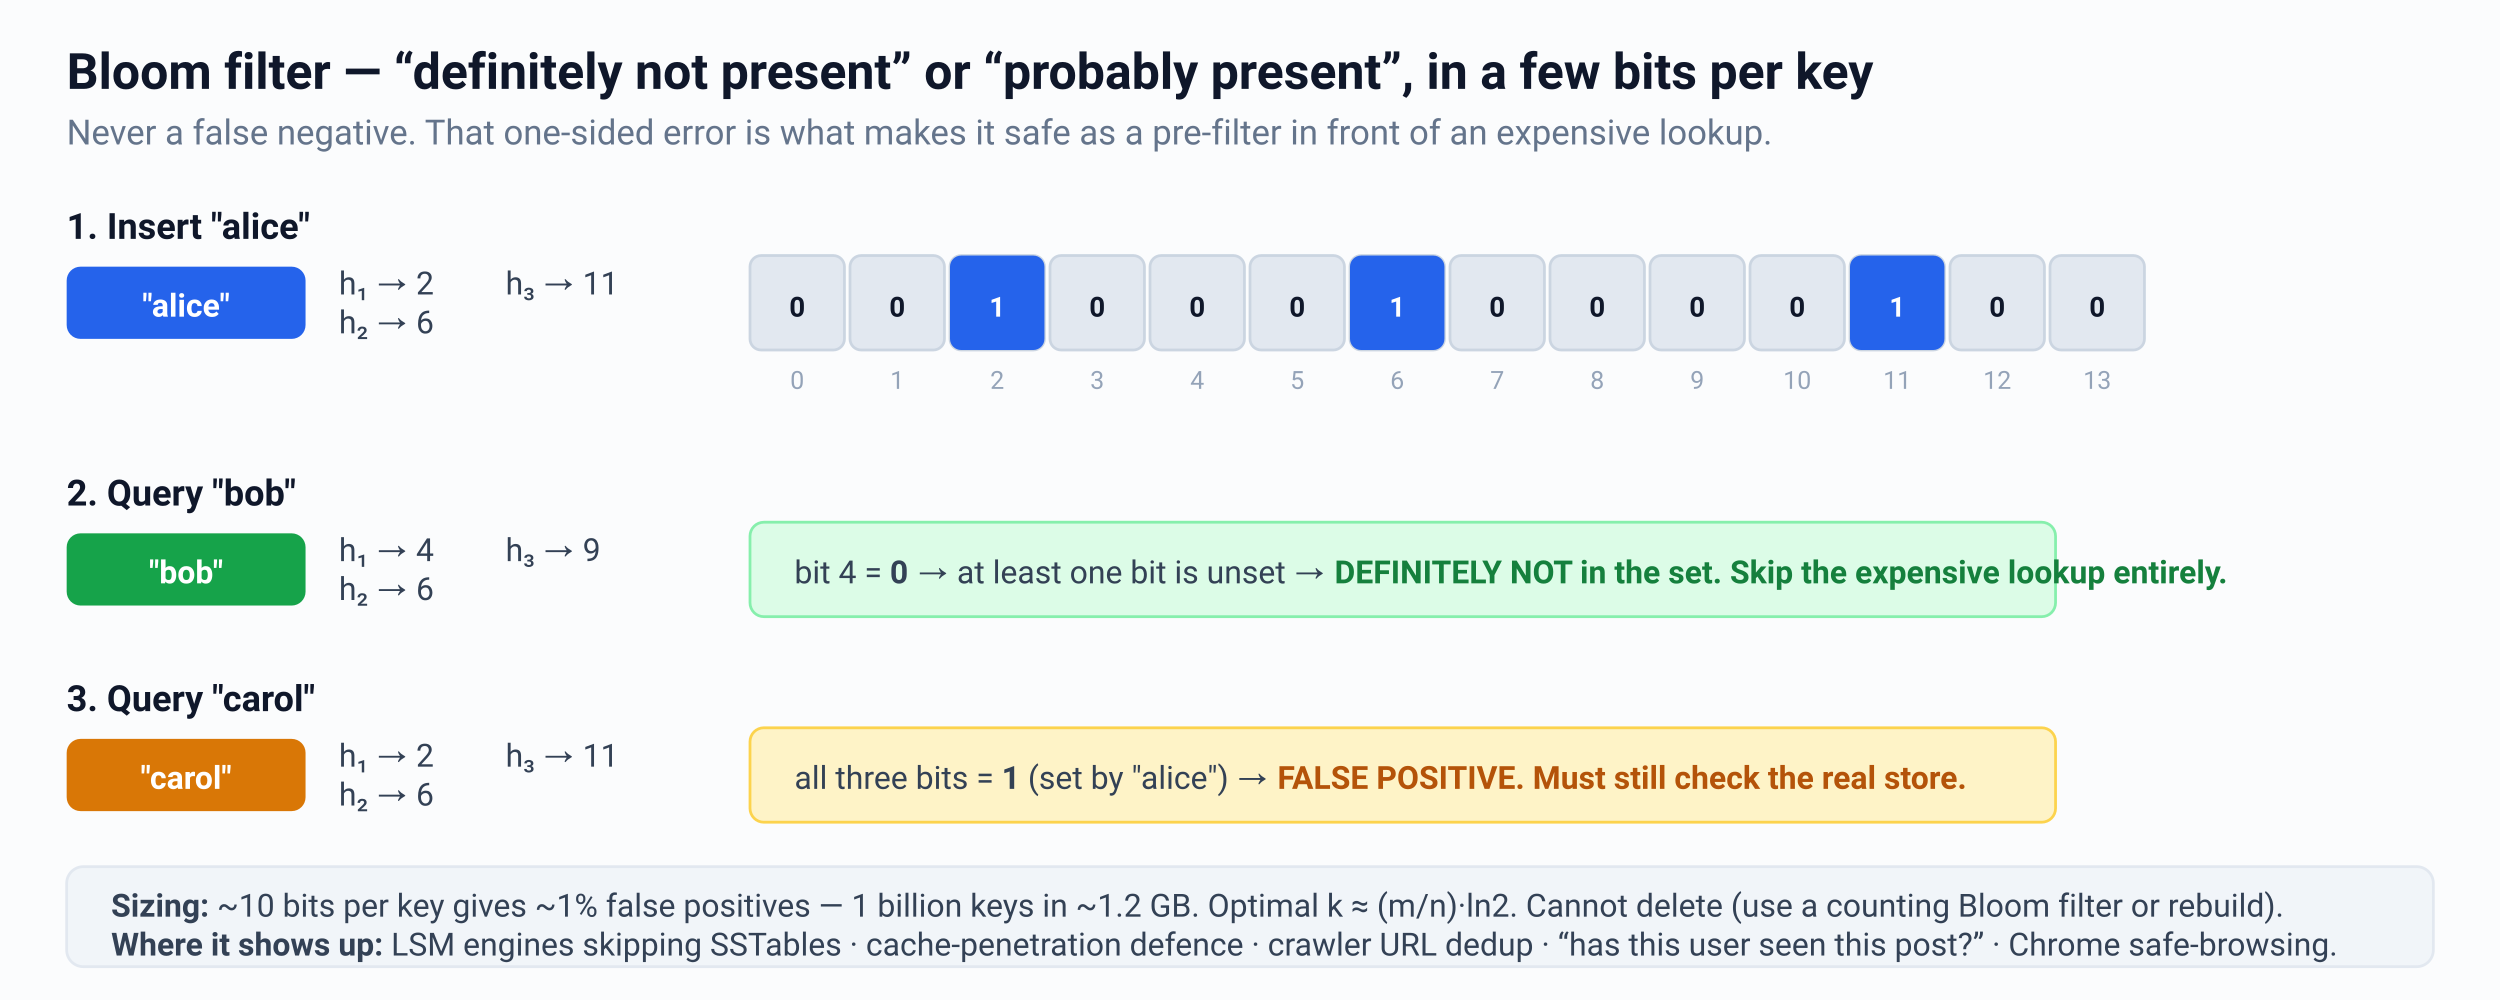
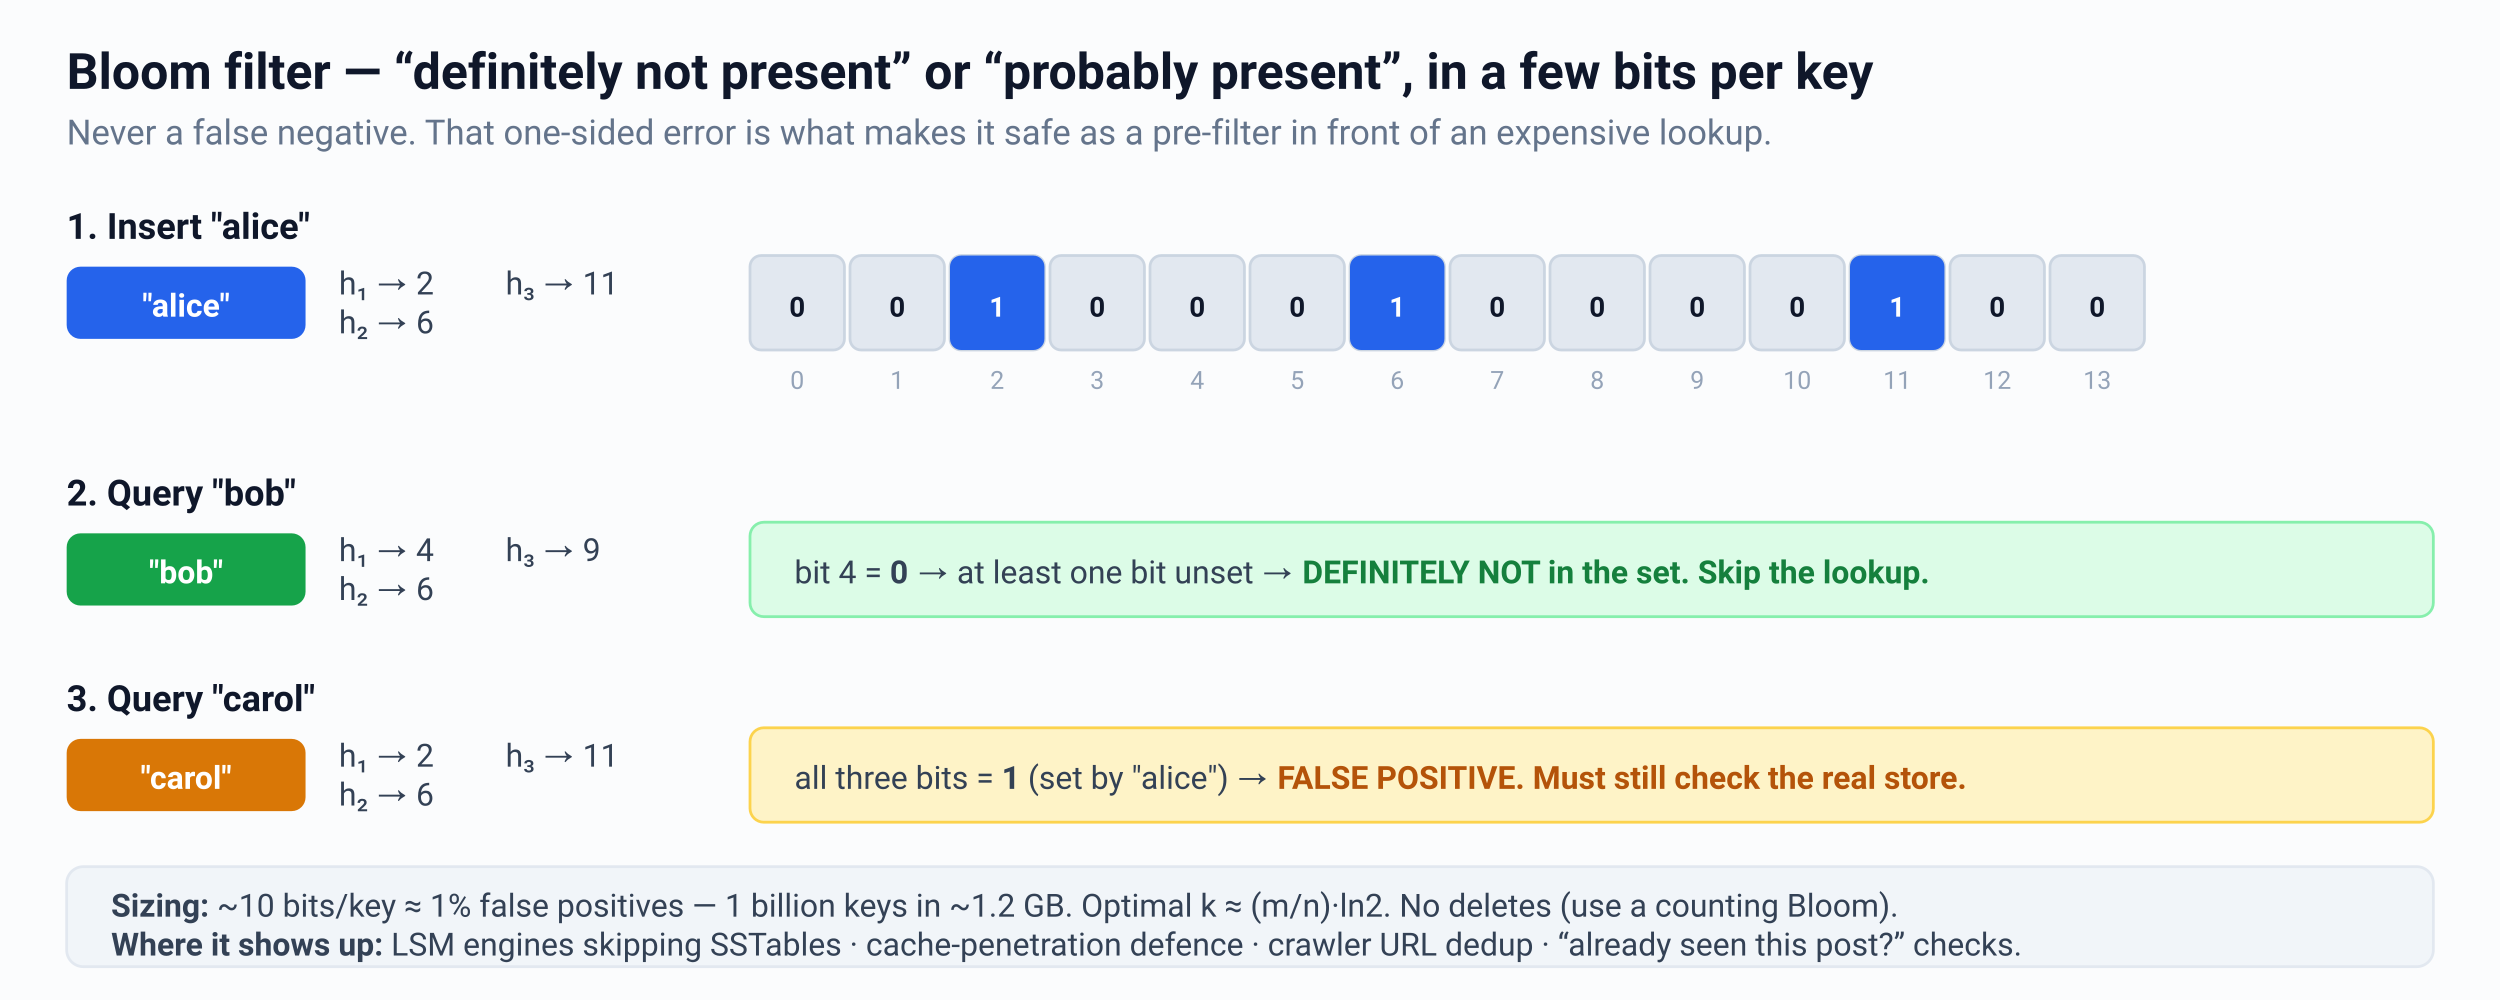
<svg xmlns="http://www.w3.org/2000/svg" viewBox="0 0 900 360" width="900" height="360" role="img" aria-label="How a Bloom filter works">
  <style>
    text{font-family:ui-sans-serif,system-ui,-apple-system,"Segoe UI",Roboto,Helvetica,Arial,sans-serif}
    .ttl{font-size:18px;font-weight:700;fill:#0f172a}
    .sub{font-size:12.5px;fill:#64748b}
    .hd{font-size:13px;font-weight:700;fill:#0f172a}
    .b{font-size:11.5px;fill:#334155}
    .bit{font-size:10px;font-weight:700;fill:#0f172a}
    .idx{font-size:9px;fill:#94a3b8}
    .k{font-size:11.5px;font-weight:700}
  </style>
  <rect width="900" height="360" fill="#fbfcfd" />
  <text class="ttl" x="24" y="32">Bloom filter — “definitely not present” or “probably present”, in a few bits per key</text>
  <text class="sub" x="24" y="52">Never a false negative. That one-sided error is what makes it safe as a pre-filter in front of an expensive lookup.</text>
  <text class="hd" x="24" y="86">1. Insert "alice"</text>
  <rect x="24" y="96" width="86" height="26" rx="5" fill="#2563eb" />
  <text class="k" x="67" y="114" text-anchor="middle" fill="#ffffff">"alice"</text>
  <text class="b" x="122" y="106">h₁ → 2</text>
  <text class="b" x="122" y="120">h₂ → 6</text>
  <text class="b" x="182" y="106">h₃ → 11</text>
  <g>
    <g fill="#e2e8f0" stroke="#cbd5e1">
      <rect x="270" y="92" width="34" height="34" rx="4" />
      <rect x="306" y="92" width="34" height="34" rx="4" />
      <rect x="342" y="92" width="34" height="34" rx="4" />
      <rect x="378" y="92" width="34" height="34" rx="4" />
      <rect x="414" y="92" width="34" height="34" rx="4" />
      <rect x="450" y="92" width="34" height="34" rx="4" />
      <rect x="486" y="92" width="34" height="34" rx="4" />
      <rect x="522" y="92" width="34" height="34" rx="4" />
      <rect x="558" y="92" width="34" height="34" rx="4" />
      <rect x="594" y="92" width="34" height="34" rx="4" />
      <rect x="630" y="92" width="34" height="34" rx="4" />
      <rect x="666" y="92" width="34" height="34" rx="4" />
      <rect x="702" y="92" width="34" height="34" rx="4" />
      <rect x="738" y="92" width="34" height="34" rx="4" />
    </g>
    <rect x="342" y="92" width="34" height="34" rx="4" fill="#2563eb" />
    <rect x="486" y="92" width="34" height="34" rx="4" fill="#2563eb" />
    <rect x="666" y="92" width="34" height="34" rx="4" fill="#2563eb" />
    <g class="bit" text-anchor="middle">
      <text x="287" y="114">0</text>
      <text x="323" y="114">0</text>
      <text x="359" y="114" fill="#fff">1</text>
      <text x="395" y="114">0</text>
      <text x="431" y="114">0</text>
      <text x="467" y="114">0</text>
      <text x="503" y="114" fill="#fff">1</text>
      <text x="539" y="114">0</text>
      <text x="575" y="114">0</text>
      <text x="611" y="114">0</text>
      <text x="647" y="114">0</text>
      <text x="683" y="114" fill="#fff">1</text>
      <text x="719" y="114">0</text>
      <text x="755" y="114">0</text>
    </g>
    <g class="idx" text-anchor="middle">
      <text x="287" y="140">0</text>
      <text x="323" y="140">1</text>
      <text x="359" y="140">2</text>
      <text x="395" y="140">3</text>
      <text x="431" y="140">4</text>
      <text x="467" y="140">5</text>
      <text x="503" y="140">6</text>
      <text x="539" y="140">7</text>
      <text x="575" y="140">8</text>
      <text x="611" y="140">9</text>
      <text x="647" y="140">10</text>
      <text x="683" y="140">11</text>
      <text x="719" y="140">12</text>
      <text x="755" y="140">13</text>
    </g>
  </g>
  <text class="hd" x="24" y="182">2. Query "bob"</text>
  <rect x="24" y="192" width="86" height="26" rx="5" fill="#16a34a" />
  <text class="k" x="67" y="210" text-anchor="middle" fill="#ffffff">"bob"</text>
  <text class="b" x="122" y="202">h₁ → 4</text>
  <text class="b" x="122" y="216">h₂ → 6</text>
  <text class="b" x="182" y="202">h₃ → 9</text>
-   <rect x="270" y="188" width="470" height="34" rx="5" fill="#dcfce7" stroke="#86efac" />
-   <text class="b" x="286" y="210">bit 4 = <tspan font-weight="700">0</tspan> → at least one bit is unset → <tspan font-weight="700" fill="#15803d">DEFINITELY NOT in the set. Skip the expensive lookup entirely.</tspan>
+   <rect x="270" y="188" width="606" height="34" rx="5" fill="#dcfce7" stroke="#86efac" />
+   <text class="b" x="286" y="210">bit 4 = <tspan font-weight="700">0</tspan> → at least one bit unset → <tspan font-weight="700" fill="#15803d">DEFINITELY NOT in the set. Skip the lookup.</tspan>
  </text>
  <text class="hd" x="24" y="256">3. Query "carol"</text>
  <rect x="24" y="266" width="86" height="26" rx="5" fill="#d97706" />
  <text class="k" x="67" y="284" text-anchor="middle" fill="#ffffff">"carol"</text>
  <text class="b" x="122" y="276">h₁ → 2</text>
  <text class="b" x="122" y="290">h₂ → 6</text>
  <text class="b" x="182" y="276">h₃ → 11</text>
-   <rect x="270" y="262" width="470" height="34" rx="5" fill="#fef3c7" stroke="#fcd34d" />
+   <rect x="270" y="262" width="606" height="34" rx="5" fill="#fef3c7" stroke="#fcd34d" />
  <text class="b" x="286" y="284">all three bits = <tspan font-weight="700">1</tspan> (set by "alice") → <tspan font-weight="700" fill="#b45309">FALSE POSITIVE. Must still check the real store.</tspan>
  </text>
  <rect x="24" y="312" width="852" height="36" rx="6" fill="#f1f5f9" stroke="#e2e8f0" />
  <text class="b" x="40" y="330">
-     <tspan font-weight="700">Sizing:</tspan> ~10 bits per key gives ~1% false positives — 1 billion keys in ~1.2 GB. Optimal k ≈ (m/n)·ln2. Cannot delete (use a counting Bloom filter or rebuild).</text>
+     <tspan font-weight="700">Sizing:</tspan> ~10 bits/key ≈ 1% false positives — 1 billion keys in ~1.2 GB. Optimal k ≈ (m/n)·ln2. No deletes (use a counting Bloom).</text>
  <text class="b" x="40" y="344">
-     <tspan font-weight="700">Where it shows up:</tspan> LSM engines skipping SSTables · cache-penetration defence · crawler URL dedup · “has this user seen this post?” · Chrome safe-browsing.</text>
+     <tspan font-weight="700">Where it shows up:</tspan> LSM engines skipping SSTables · cache-penetration defence · crawler URL dedup · “already seen this post?” checks.</text>
</svg>
